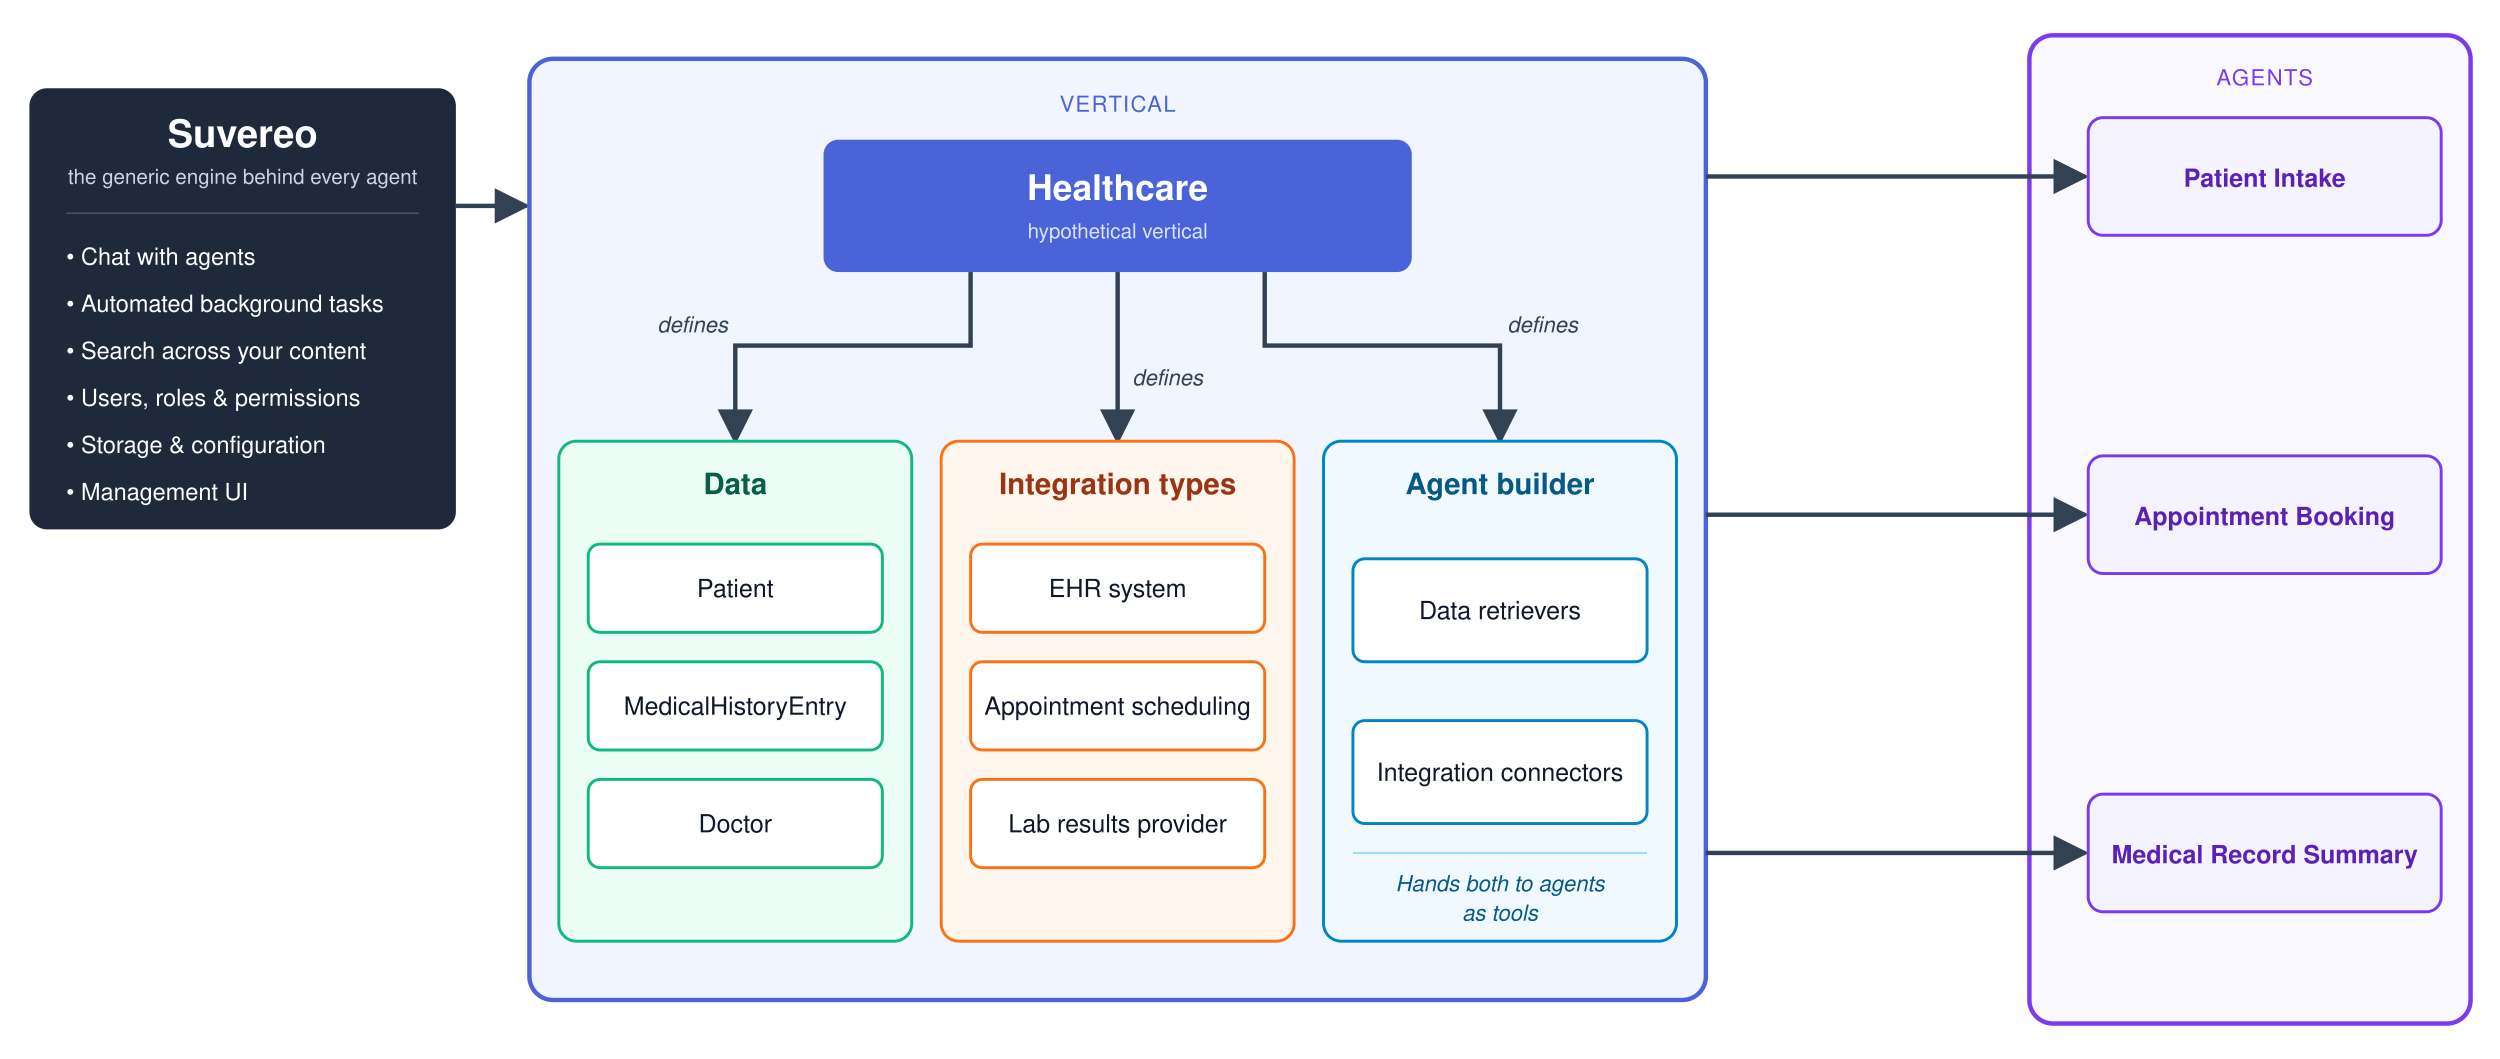
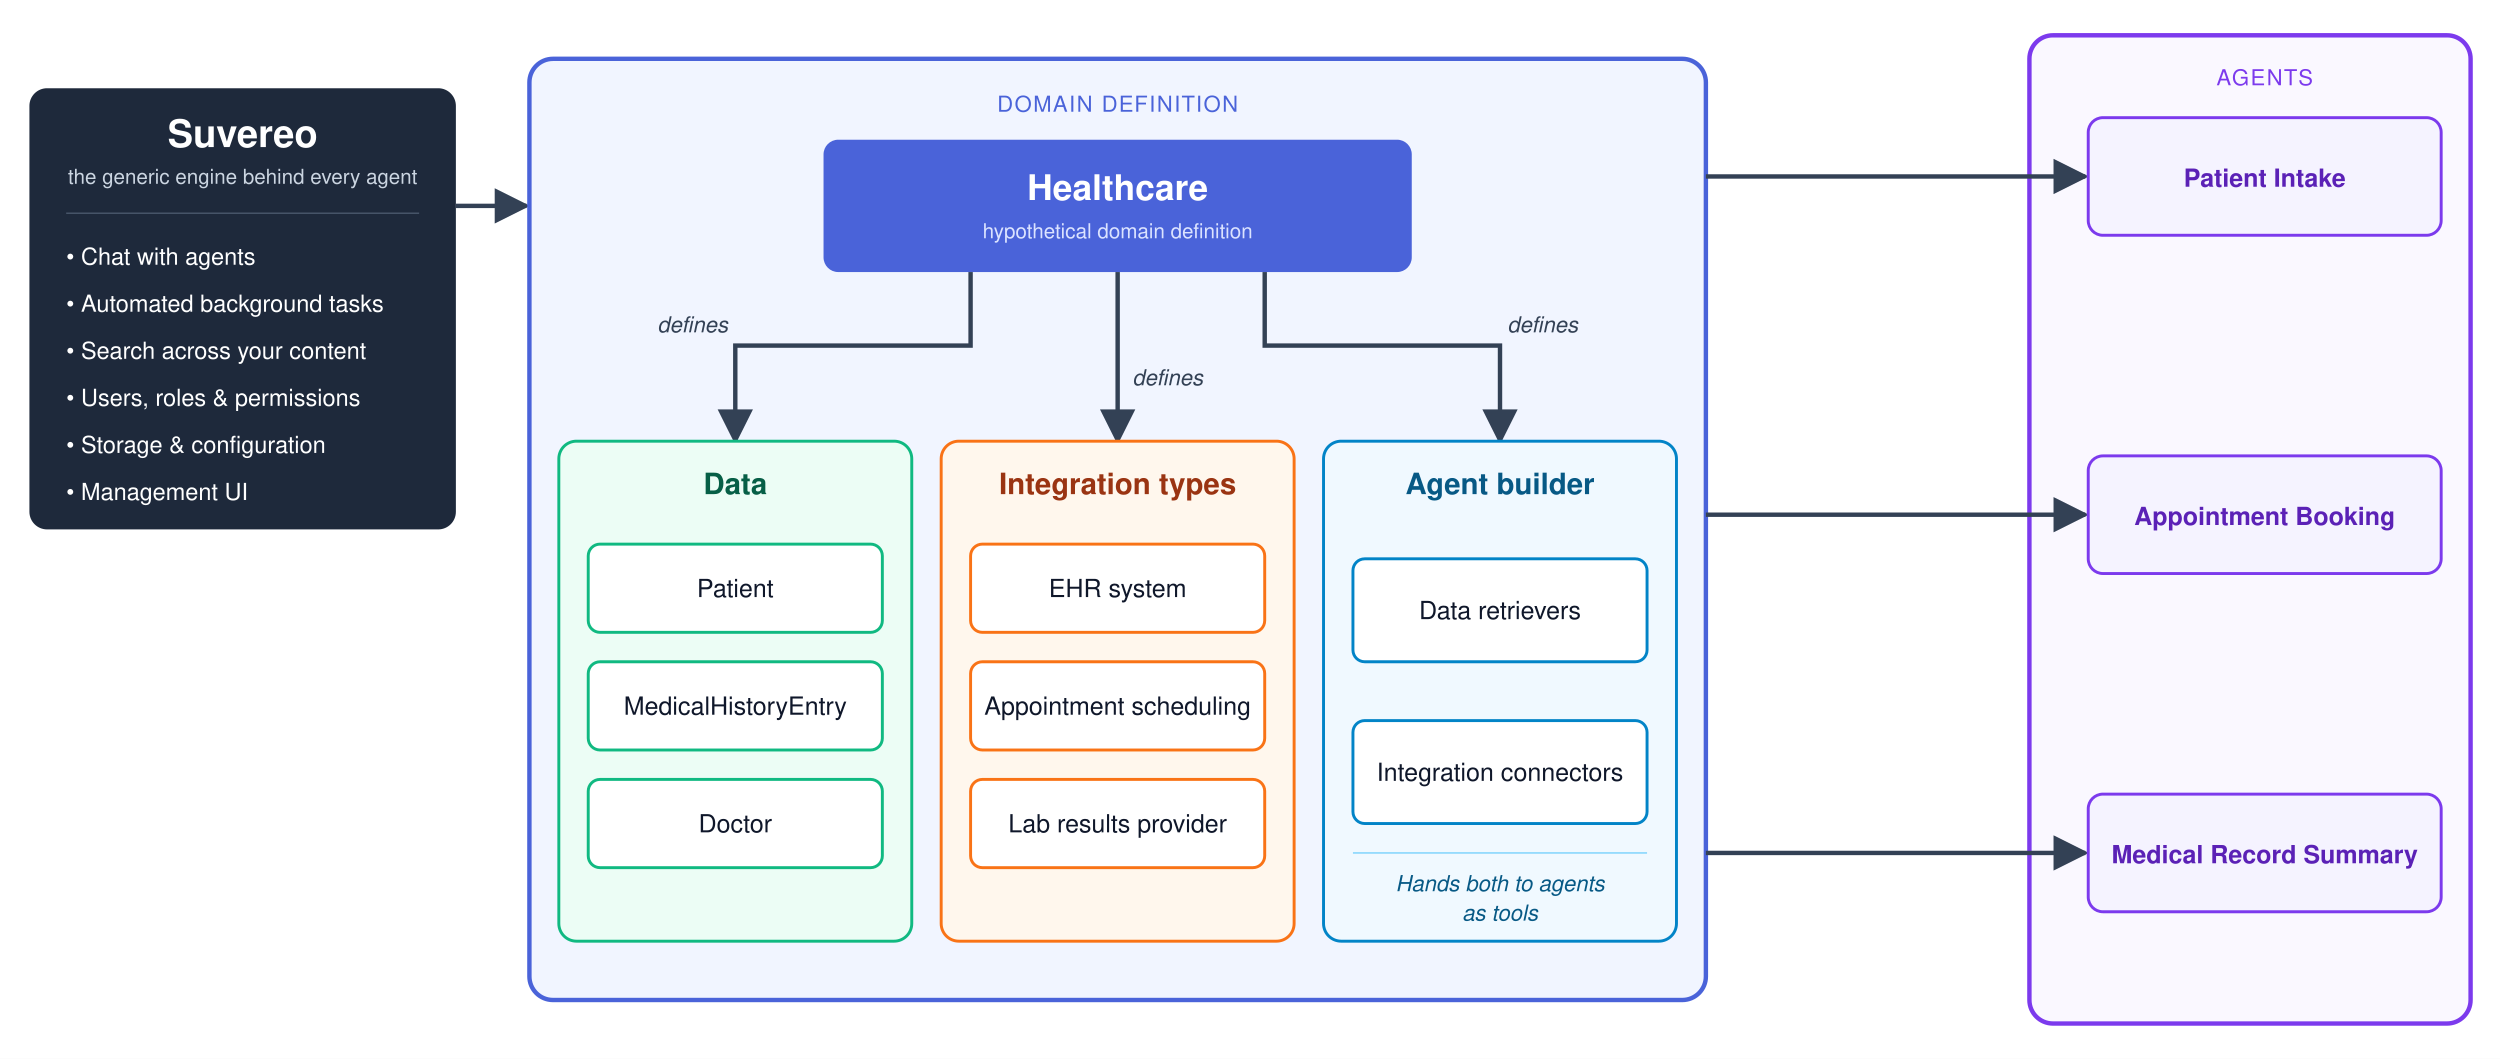
<svg xmlns="http://www.w3.org/2000/svg" width="1700" height="720" viewBox="0 0 1700 720" font-family="Helvetica, Arial, sans-serif">
  <defs>
    <marker id="arrow" viewBox="0 0 10 10" refX="9" refY="5" markerWidth="8" markerHeight="8" orient="auto-start-reverse">
      <path d="M0,0 L10,5 L0,10 z" fill="#334155" />
    </marker>
  </defs>
  <rect width="1700" height="720" fill="#ffffff" />
  <rect x="1380" y="24" width="300" height="672" rx="16" fill="#faf8ff" stroke="#7c3aed" stroke-width="3" />
  <text x="1540" y="58" text-anchor="middle" font-size="15" fill="#7c3aed" letter-spacing="1">AGENTS</text>
  <rect x="20" y="60" width="290" height="300" rx="12" fill="#1e293b" />
  <text x="165" y="100" text-anchor="middle" font-size="26" font-weight="700" fill="#fff">Suvereo</text>
  <text x="165" y="125" text-anchor="middle" font-size="14" fill="#cbd5e1">the generic engine behind every agent</text>
  <line x1="45" y1="145" x2="285" y2="145" stroke="#475569" stroke-width="1" />
  <g font-size="16" fill="#fff">
    <text x="45" y="180">• Chat with agents</text>
    <text x="45" y="212">• Automated background tasks</text>
    <text x="45" y="244">• Search across your content</text>
    <text x="45" y="276">• Users, roles &amp; permissions</text>
    <text x="45" y="308">• Storage &amp; configuration</text>
    <text x="45" y="340">• Management UI</text>
  </g>
  <line x1="310" y1="140" x2="358" y2="140" stroke="#334155" stroke-width="3" marker-end="url(#arrow)" />
  <rect x="360" y="40" width="800" height="640" rx="16" fill="#f1f5ff" stroke="#4a63d9" stroke-width="3" />
-   <text x="760" y="76" text-anchor="middle" font-size="15" fill="#4a63d9" letter-spacing="1">VERTICAL</text>
+   <text x="760" y="76" text-anchor="middle" font-size="15" fill="#4a63d9" letter-spacing="1">DOMAIN DEFINITION</text>
  <rect x="560" y="95" width="400" height="90" rx="10" fill="#4a63d9" />
  <text x="760" y="136" text-anchor="middle" font-size="24" font-weight="700" fill="#fff">Healthcare</text>
-   <text x="760" y="162" text-anchor="middle" font-size="14" fill="#dbe3ff">hypothetical vertical</text>
+   <text x="760" y="162" text-anchor="middle" font-size="14" fill="#dbe3ff">hypothetical domain definition</text>
  <path d="M660,185 L660,235 L500,235 L500,300" fill="none" stroke="#334155" stroke-width="3" marker-end="url(#arrow)" />
  <path d="M760,185 L760,300" fill="none" stroke="#334155" stroke-width="3" marker-end="url(#arrow)" />
  <path d="M860,185 L860,235 L1020,235 L1020,300" fill="none" stroke="#334155" stroke-width="3" marker-end="url(#arrow)" />
  <g font-size="15" font-style="italic" fill="#334155">
    <text x="495" y="226" text-anchor="end">defines</text>
    <text x="770" y="262">defines</text>
    <text x="1025" y="226">defines</text>
  </g>
  <rect x="380" y="300" width="240" height="340" rx="12" fill="#ecfdf5" stroke="#10b981" stroke-width="2" />
  <text x="500" y="336" text-anchor="middle" font-size="20" font-weight="700" fill="#065f46">Data</text>
  <rect x="400" y="370" width="200" height="60" rx="8" fill="#fff" stroke="#10b981" stroke-width="2" />
  <text x="500" y="406" text-anchor="middle" font-size="17" fill="#0f172a">Patient</text>
  <rect x="400" y="450" width="200" height="60" rx="8" fill="#fff" stroke="#10b981" stroke-width="2" />
  <text x="500" y="486" text-anchor="middle" font-size="17" fill="#0f172a">MedicalHistoryEntry</text>
  <rect x="400" y="530" width="200" height="60" rx="8" fill="#fff" stroke="#10b981" stroke-width="2" />
  <text x="500" y="566" text-anchor="middle" font-size="17" fill="#0f172a">Doctor</text>
  <rect x="640" y="300" width="240" height="340" rx="12" fill="#fff7ed" stroke="#f97316" stroke-width="2" />
  <text x="760" y="336" text-anchor="middle" font-size="20" font-weight="700" fill="#9a3412">Integration types</text>
  <rect x="660" y="370" width="200" height="60" rx="8" fill="#fff" stroke="#f97316" stroke-width="2" />
  <text x="760" y="406" text-anchor="middle" font-size="17" fill="#0f172a">EHR system</text>
  <rect x="660" y="450" width="200" height="60" rx="8" fill="#fff" stroke="#f97316" stroke-width="2" />
  <text x="760" y="486" text-anchor="middle" font-size="17" fill="#0f172a">Appointment scheduling</text>
  <rect x="660" y="530" width="200" height="60" rx="8" fill="#fff" stroke="#f97316" stroke-width="2" />
  <text x="760" y="566" text-anchor="middle" font-size="17" fill="#0f172a">Lab results provider</text>
  <rect x="900" y="300" width="240" height="340" rx="12" fill="#f0f9ff" stroke="#0284c7" stroke-width="2" />
  <text x="1020" y="336" text-anchor="middle" font-size="20" font-weight="700" fill="#075985">Agent builder</text>
  <rect x="920" y="380" width="200" height="70" rx="8" fill="#fff" stroke="#0284c7" stroke-width="2" />
  <text x="1020" y="421" text-anchor="middle" font-size="17" fill="#0f172a">Data retrievers</text>
  <rect x="920" y="490" width="200" height="70" rx="8" fill="#fff" stroke="#0284c7" stroke-width="2" />
  <text x="1020" y="531" text-anchor="middle" font-size="17" fill="#0f172a">Integration connectors</text>
  <line x1="920" y1="580" x2="1120" y2="580" stroke="#7dd3fc" stroke-width="1" />
  <text x="1020" y="606" text-anchor="middle" font-size="15" font-style="italic" fill="#075985">Hands both to agents</text>
  <text x="1020" y="626" text-anchor="middle" font-size="15" font-style="italic" fill="#075985">as tools</text>
  <line x1="1160" y1="120" x2="1418" y2="120" stroke="#334155" stroke-width="3" marker-end="url(#arrow)" />
  <line x1="1160" y1="350" x2="1418" y2="350" stroke="#334155" stroke-width="3" marker-end="url(#arrow)" />
  <line x1="1160" y1="580" x2="1418" y2="580" stroke="#334155" stroke-width="3" marker-end="url(#arrow)" />
  <rect x="1420" y="80" width="240" height="80" rx="10" fill="#f5f3ff" stroke="#7c3aed" stroke-width="2" />
  <text x="1540" y="127" text-anchor="middle" font-size="17" font-weight="700" fill="#5b21b6">Patient Intake</text>
  <rect x="1420" y="310" width="240" height="80" rx="10" fill="#f5f3ff" stroke="#7c3aed" stroke-width="2" />
  <text x="1540" y="357" text-anchor="middle" font-size="17" font-weight="700" fill="#5b21b6">Appointment Booking</text>
  <rect x="1420" y="540" width="240" height="80" rx="10" fill="#f5f3ff" stroke="#7c3aed" stroke-width="2" />
  <text x="1540" y="587" text-anchor="middle" font-size="17" font-weight="700" fill="#5b21b6">Medical Record Summary</text>
</svg>
